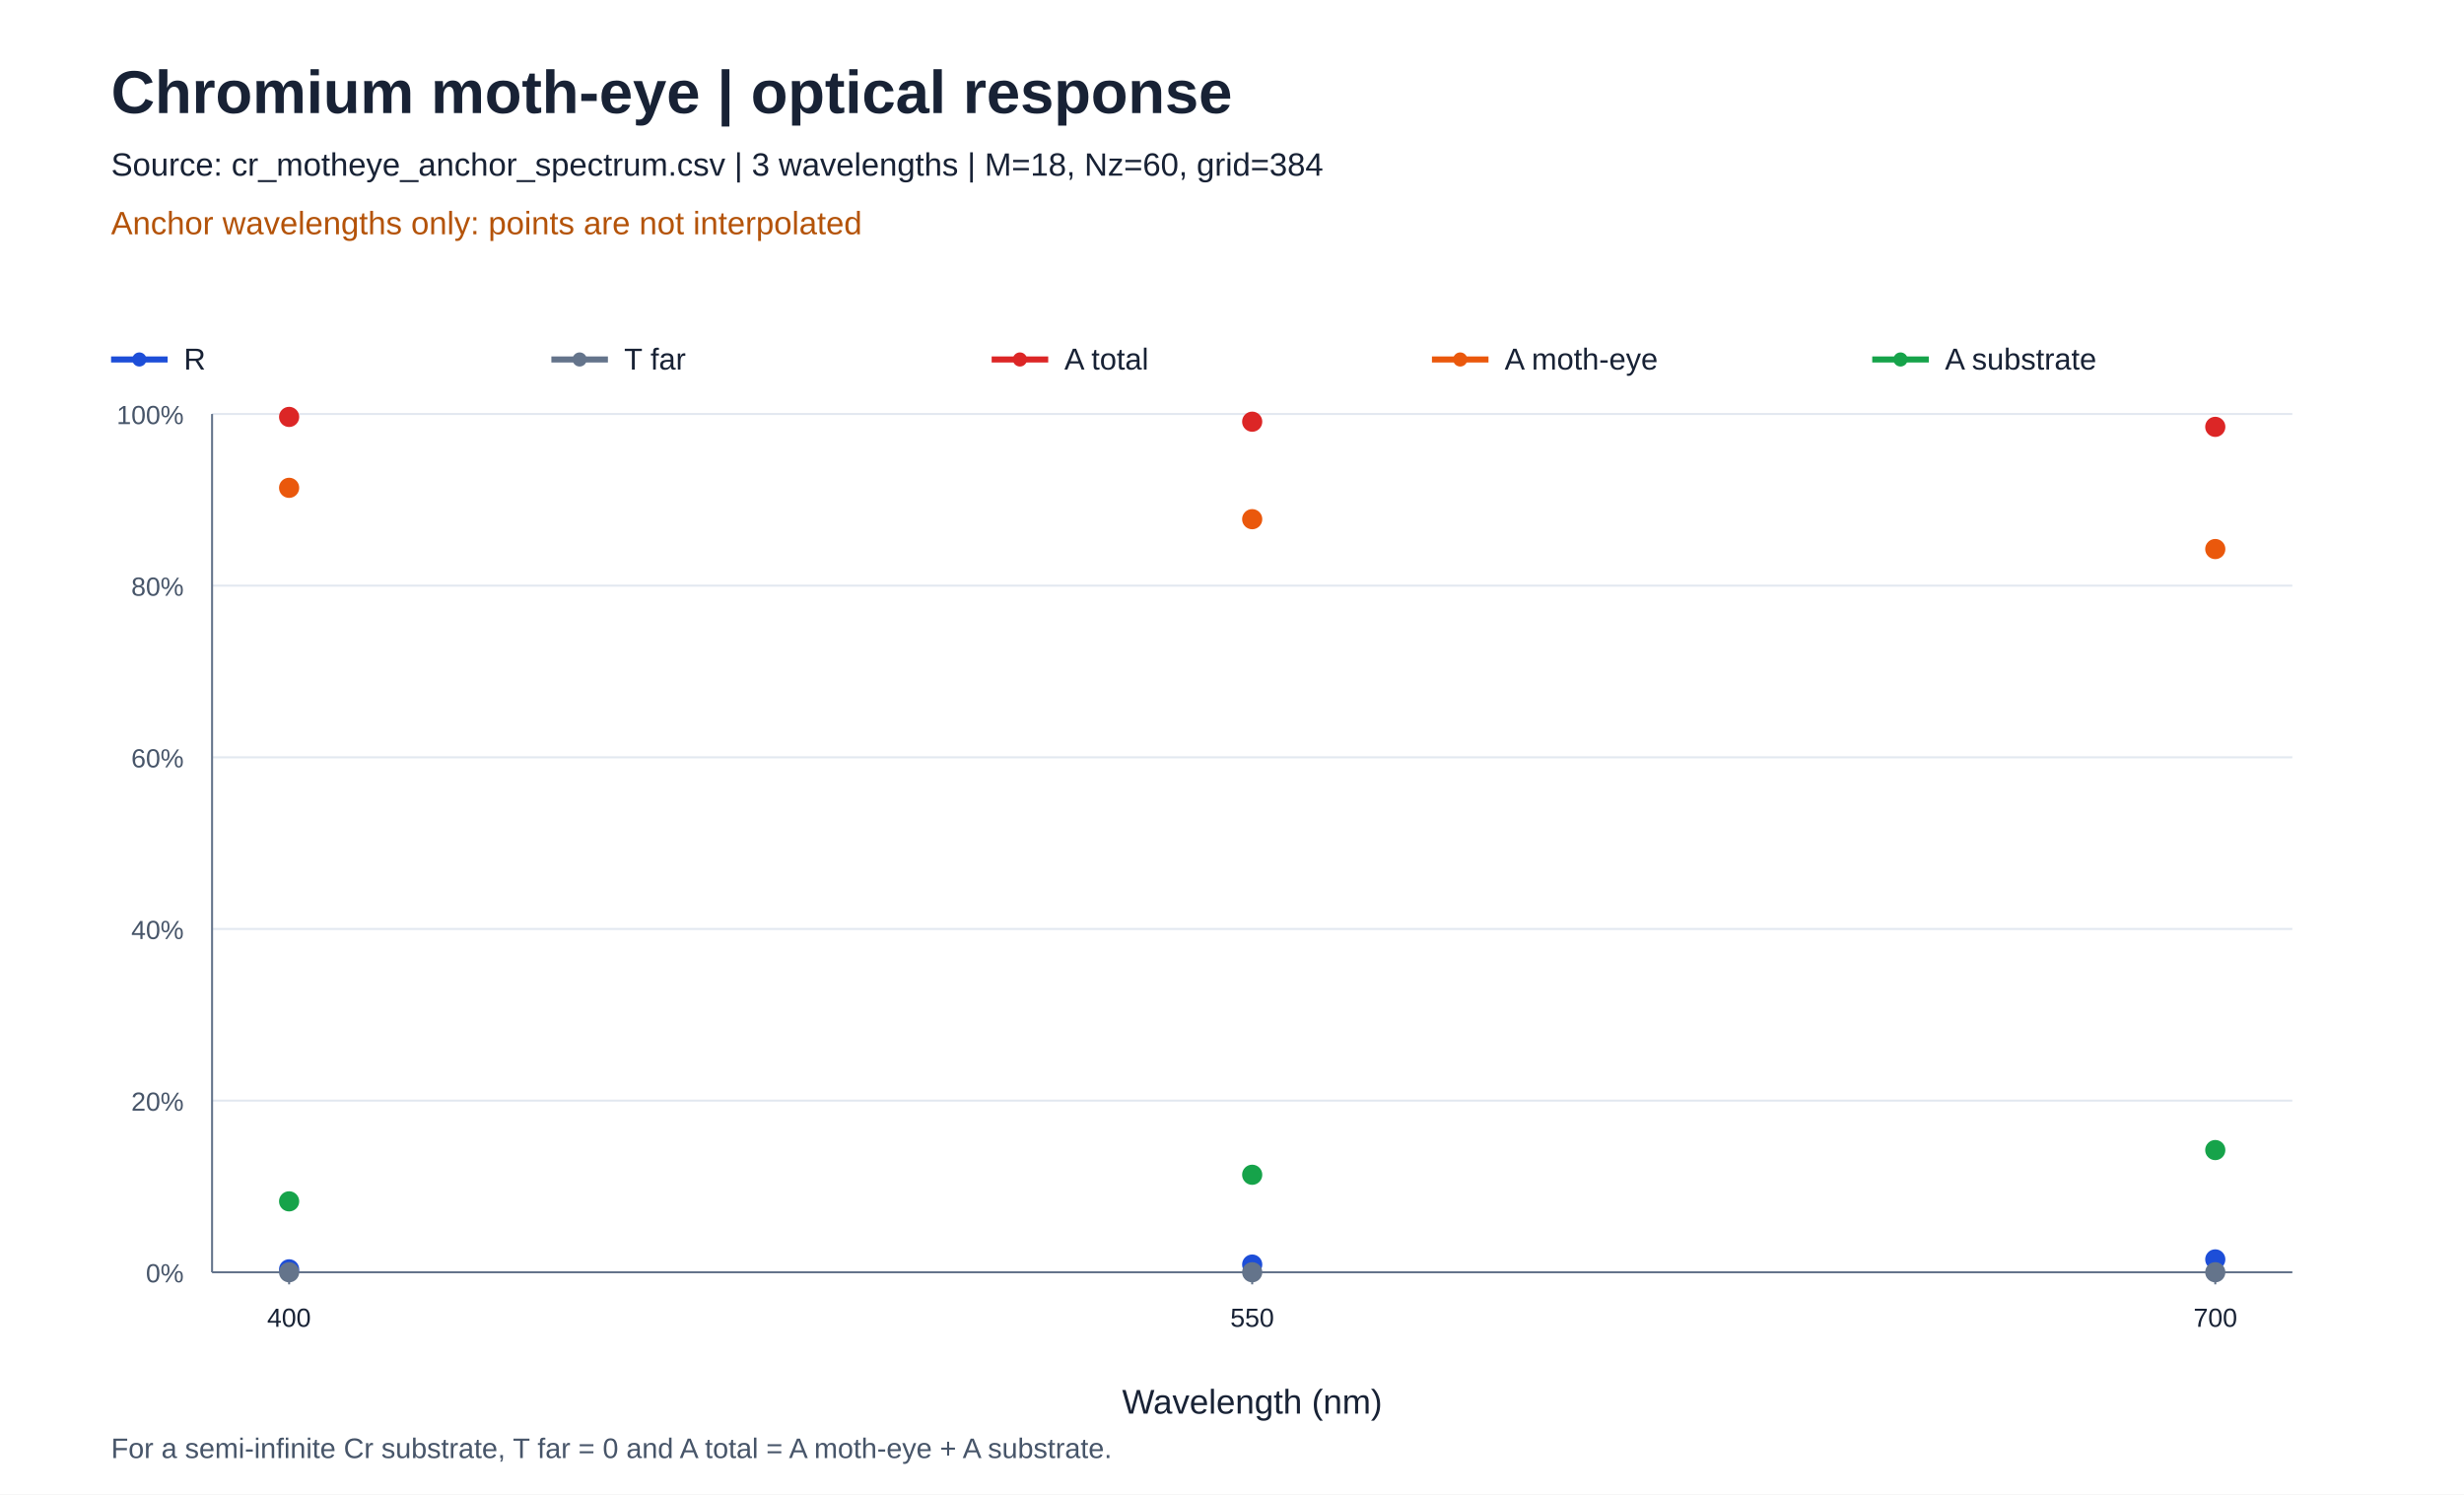
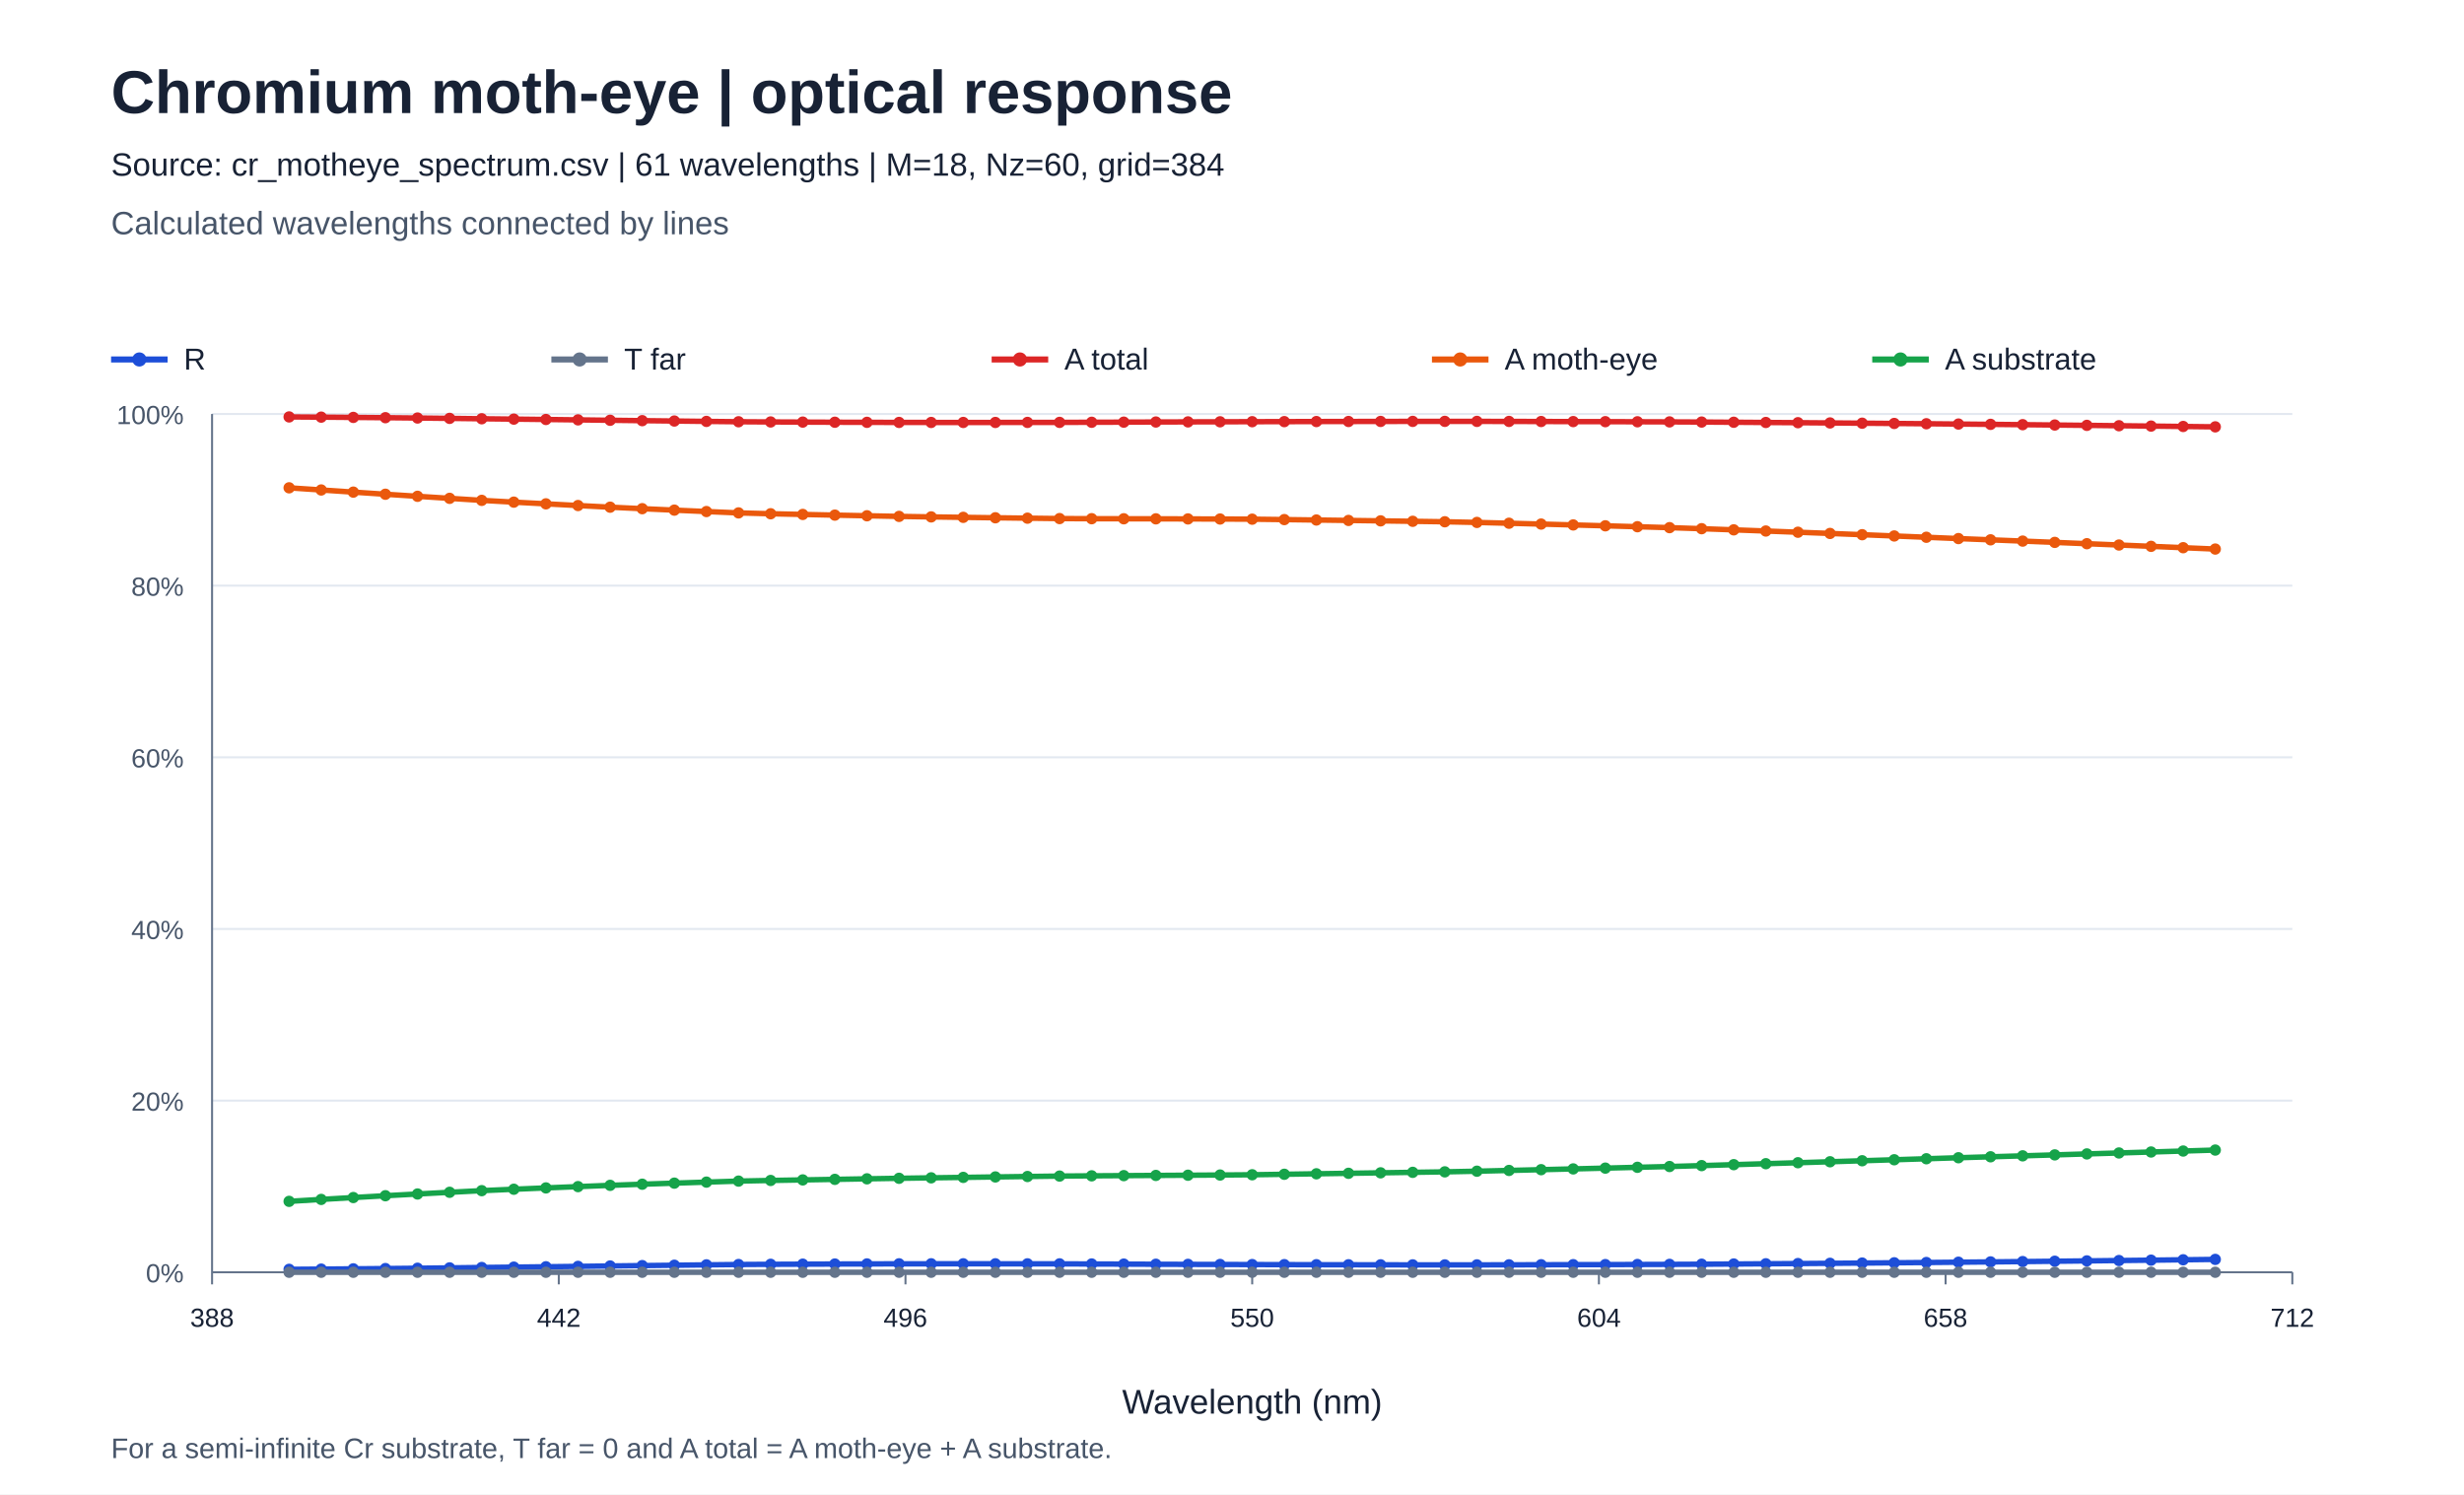
<svg xmlns="http://www.w3.org/2000/svg" viewBox="0 0 1220 740" width="1220" height="740" role="img">
  <rect width="100%" height="100%" fill="#ffffff" />
  <g font-family="Arial, Helvetica, sans-serif">
    <text x="55.0" y="56.0" font-size="30" fill="#182235" text-anchor="start" font-weight="bold">Chromium moth-eye | optical response</text>
-     <text x="55.0" y="87.0" font-size="16" fill="#182235" text-anchor="start" font-weight="normal">Source: cr_motheye_anchor_spectrum.csv  |  3 wavelengths  |  M=18, Nz=60, grid=384</text>
-     <text x="55.0" y="116.0" font-size="16" fill="#b45309" text-anchor="start" font-weight="normal">Anchor wavelengths only: points are not interpolated</text>
+     <text x="55.0" y="87.0" font-size="16" fill="#182235" text-anchor="start" font-weight="normal">Source: cr_motheye_spectrum.csv  |  61 wavelengths  |  M=18, Nz=60, grid=384</text>
+     <text x="55.0" y="116.0" font-size="16" fill="#475569" text-anchor="start" font-weight="normal">Calculated wavelengths connected by lines</text>
    <line x1="55.00" y1="178.00" x2="83.00" y2="178.00" stroke="#1d4ed8" stroke-width="3" />
    <circle cx="69.00" cy="178.00" r="3.5" fill="#1d4ed8" />
    <text x="91.0" y="183.0" font-size="15" fill="#182235" text-anchor="start" font-weight="normal">R</text>
    <line x1="273.00" y1="178.00" x2="301.00" y2="178.00" stroke="#64748b" stroke-width="3" />
    <circle cx="287.00" cy="178.00" r="3.5" fill="#64748b" />
    <text x="309.0" y="183.0" font-size="15" fill="#182235" text-anchor="start" font-weight="normal">T far</text>
    <line x1="491.00" y1="178.00" x2="519.00" y2="178.00" stroke="#dc2626" stroke-width="3" />
    <circle cx="505.00" cy="178.00" r="3.5" fill="#dc2626" />
    <text x="527.0" y="183.0" font-size="15" fill="#182235" text-anchor="start" font-weight="normal">A total</text>
    <line x1="709.00" y1="178.00" x2="737.00" y2="178.00" stroke="#ea580c" stroke-width="3" />
    <circle cx="723.00" cy="178.00" r="3.5" fill="#ea580c" />
    <text x="745.0" y="183.0" font-size="15" fill="#182235" text-anchor="start" font-weight="normal">A moth-eye</text>
    <line x1="927.00" y1="178.00" x2="955.00" y2="178.00" stroke="#16a34a" stroke-width="3" />
    <circle cx="941.00" cy="178.00" r="3.5" fill="#16a34a" />
    <text x="963.0" y="183.0" font-size="15" fill="#182235" text-anchor="start" font-weight="normal">A substrate</text>
    <line x1="105.00" y1="630.00" x2="1135.00" y2="630.00" stroke="#e2e8f0" stroke-width="1" />
    <text x="91.0" y="635.0" font-size="13" fill="#475569" text-anchor="end" font-weight="normal">0%</text>
    <line x1="105.00" y1="545.00" x2="1135.00" y2="545.00" stroke="#e2e8f0" stroke-width="1" />
    <text x="91.0" y="550.0" font-size="13" fill="#475569" text-anchor="end" font-weight="normal">20%</text>
    <line x1="105.00" y1="460.00" x2="1135.00" y2="460.00" stroke="#e2e8f0" stroke-width="1" />
    <text x="91.0" y="465.0" font-size="13" fill="#475569" text-anchor="end" font-weight="normal">40%</text>
    <line x1="105.00" y1="375.00" x2="1135.00" y2="375.00" stroke="#e2e8f0" stroke-width="1" />
    <text x="91.0" y="380.0" font-size="13" fill="#475569" text-anchor="end" font-weight="normal">60%</text>
    <line x1="105.00" y1="290.00" x2="1135.00" y2="290.00" stroke="#e2e8f0" stroke-width="1" />
    <text x="91.0" y="295.0" font-size="13" fill="#475569" text-anchor="end" font-weight="normal">80%</text>
    <line x1="105.00" y1="205.00" x2="1135.00" y2="205.00" stroke="#e2e8f0" stroke-width="1" />
    <text x="91.0" y="210.0" font-size="13" fill="#475569" text-anchor="end" font-weight="normal">100%</text>
    <line x1="105.00" y1="205.00" x2="105.00" y2="630.00" stroke="#64748b" stroke-width="1" />
    <line x1="105.00" y1="630.00" x2="1135.00" y2="630.00" stroke="#64748b" stroke-width="1" />
-     <line x1="143.15" y1="630.00" x2="143.15" y2="636.00" stroke="#64748b" stroke-width="1" />
-     <text x="143.1" y="657.0" font-size="13" fill="#182235" text-anchor="middle" font-weight="normal">400</text>
+     <line x1="105.00" y1="630.00" x2="105.00" y2="636.00" stroke="#64748b" stroke-width="1" />
+     <text x="105.0" y="657.0" font-size="13" fill="#182235" text-anchor="middle" font-weight="normal">388</text>
+     <line x1="276.67" y1="630.00" x2="276.67" y2="636.00" stroke="#64748b" stroke-width="1" />
+     <text x="276.7" y="657.0" font-size="13" fill="#182235" text-anchor="middle" font-weight="normal">442</text>
+     <line x1="448.33" y1="630.00" x2="448.33" y2="636.00" stroke="#64748b" stroke-width="1" />
+     <text x="448.3" y="657.0" font-size="13" fill="#182235" text-anchor="middle" font-weight="normal">496</text>
    <line x1="620.00" y1="630.00" x2="620.00" y2="636.00" stroke="#64748b" stroke-width="1" />
    <text x="620.0" y="657.0" font-size="13" fill="#182235" text-anchor="middle" font-weight="normal">550</text>
-     <line x1="1096.85" y1="630.00" x2="1096.85" y2="636.00" stroke="#64748b" stroke-width="1" />
-     <text x="1096.9" y="657.0" font-size="13" fill="#182235" text-anchor="middle" font-weight="normal">700</text>
-     <circle cx="143.15" cy="628.55" r="5" fill="#1d4ed8" />
-     <circle cx="620.00" cy="626.19" r="5" fill="#1d4ed8" />
-     <circle cx="1096.85" cy="623.63" r="5" fill="#1d4ed8" />
-     <circle cx="143.15" cy="630.00" r="5" fill="#64748b" />
-     <circle cx="620.00" cy="630.00" r="5" fill="#64748b" />
-     <circle cx="1096.85" cy="630.00" r="5" fill="#64748b" />
-     <circle cx="143.15" cy="206.45" r="5" fill="#dc2626" />
-     <circle cx="620.00" cy="208.81" r="5" fill="#dc2626" />
-     <circle cx="1096.85" cy="211.37" r="5" fill="#dc2626" />
-     <circle cx="143.15" cy="241.56" r="5" fill="#ea580c" />
-     <circle cx="620.00" cy="257.09" r="5" fill="#ea580c" />
-     <circle cx="1096.85" cy="271.88" r="5" fill="#ea580c" />
-     <circle cx="143.15" cy="594.89" r="5" fill="#16a34a" />
-     <circle cx="620.00" cy="581.72" r="5" fill="#16a34a" />
-     <circle cx="1096.85" cy="569.49" r="5" fill="#16a34a" />
+     <line x1="791.67" y1="630.00" x2="791.67" y2="636.00" stroke="#64748b" stroke-width="1" />
+     <text x="791.7" y="657.0" font-size="13" fill="#182235" text-anchor="middle" font-weight="normal">604</text>
+     <line x1="963.33" y1="630.00" x2="963.33" y2="636.00" stroke="#64748b" stroke-width="1" />
+     <text x="963.3" y="657.0" font-size="13" fill="#182235" text-anchor="middle" font-weight="normal">658</text>
+     <line x1="1135.00" y1="630.00" x2="1135.00" y2="636.00" stroke="#64748b" stroke-width="1" />
+     <text x="1135.0" y="657.0" font-size="13" fill="#182235" text-anchor="middle" font-weight="normal">712</text>
+     <polyline points="143.15,628.55 159.04,628.44 174.94,628.31 190.83,628.17 206.73,628.01 222.62,627.83 238.52,627.64 254.41,627.46 270.31,627.28 286.20,627.09 302.10,626.89 317.99,626.70 333.89,626.52 349.78,626.33 365.68,626.16 381.57,626.06 397.47,625.99 413.36,625.92 429.26,625.87 445.15,625.82 461.05,625.81 476.94,625.81 492.84,625.81 508.73,625.83 524.63,625.84 540.52,625.90 556.42,625.96 572.31,626.03 588.21,626.09 604.10,626.14 620.00,626.19 635.90,626.22 651.79,626.26 667.69,626.29 683.58,626.32 699.48,626.34 715.37,626.35 731.27,626.34 747.16,626.32 763.06,626.28 778.95,626.24 794.85,626.20 810.74,626.15 826.64,626.09 842.53,626.01 858.43,625.91 874.32,625.80 890.22,625.69 906.11,625.57 922.01,625.44 937.90,625.31 953.80,625.17 969.69,625.02 985.59,624.87 1001.48,624.71 1017.38,624.54 1033.27,624.37 1049.17,624.19 1065.06,624.01 1080.96,623.82 1096.85,623.63" fill="none" stroke="#1d4ed8" stroke-width="2.7" />
+     <circle cx="143.15" cy="628.55" r="2.8" fill="#1d4ed8" />
+     <circle cx="159.04" cy="628.44" r="2.8" fill="#1d4ed8" />
+     <circle cx="174.94" cy="628.31" r="2.8" fill="#1d4ed8" />
+     <circle cx="190.83" cy="628.17" r="2.8" fill="#1d4ed8" />
+     <circle cx="206.73" cy="628.01" r="2.8" fill="#1d4ed8" />
+     <circle cx="222.62" cy="627.83" r="2.8" fill="#1d4ed8" />
+     <circle cx="238.52" cy="627.64" r="2.8" fill="#1d4ed8" />
+     <circle cx="254.41" cy="627.46" r="2.8" fill="#1d4ed8" />
+     <circle cx="270.31" cy="627.28" r="2.8" fill="#1d4ed8" />
+     <circle cx="286.20" cy="627.09" r="2.8" fill="#1d4ed8" />
+     <circle cx="302.10" cy="626.89" r="2.8" fill="#1d4ed8" />
+     <circle cx="317.99" cy="626.70" r="2.8" fill="#1d4ed8" />
+     <circle cx="333.89" cy="626.52" r="2.8" fill="#1d4ed8" />
+     <circle cx="349.78" cy="626.33" r="2.8" fill="#1d4ed8" />
+     <circle cx="365.68" cy="626.16" r="2.8" fill="#1d4ed8" />
+     <circle cx="381.57" cy="626.06" r="2.8" fill="#1d4ed8" />
+     <circle cx="397.47" cy="625.99" r="2.8" fill="#1d4ed8" />
+     <circle cx="413.36" cy="625.92" r="2.8" fill="#1d4ed8" />
+     <circle cx="429.26" cy="625.87" r="2.8" fill="#1d4ed8" />
+     <circle cx="445.15" cy="625.82" r="2.8" fill="#1d4ed8" />
+     <circle cx="461.05" cy="625.81" r="2.8" fill="#1d4ed8" />
+     <circle cx="476.94" cy="625.81" r="2.8" fill="#1d4ed8" />
+     <circle cx="492.84" cy="625.81" r="2.8" fill="#1d4ed8" />
+     <circle cx="508.73" cy="625.83" r="2.8" fill="#1d4ed8" />
+     <circle cx="524.63" cy="625.84" r="2.8" fill="#1d4ed8" />
+     <circle cx="540.52" cy="625.90" r="2.8" fill="#1d4ed8" />
+     <circle cx="556.42" cy="625.96" r="2.8" fill="#1d4ed8" />
+     <circle cx="572.31" cy="626.03" r="2.8" fill="#1d4ed8" />
+     <circle cx="588.21" cy="626.09" r="2.8" fill="#1d4ed8" />
+     <circle cx="604.10" cy="626.14" r="2.8" fill="#1d4ed8" />
+     <circle cx="620.00" cy="626.19" r="2.8" fill="#1d4ed8" />
+     <circle cx="635.90" cy="626.22" r="2.8" fill="#1d4ed8" />
+     <circle cx="651.79" cy="626.26" r="2.8" fill="#1d4ed8" />
+     <circle cx="667.69" cy="626.29" r="2.8" fill="#1d4ed8" />
+     <circle cx="683.58" cy="626.32" r="2.8" fill="#1d4ed8" />
+     <circle cx="699.48" cy="626.34" r="2.8" fill="#1d4ed8" />
+     <circle cx="715.37" cy="626.35" r="2.8" fill="#1d4ed8" />
+     <circle cx="731.27" cy="626.34" r="2.8" fill="#1d4ed8" />
+     <circle cx="747.16" cy="626.32" r="2.8" fill="#1d4ed8" />
+     <circle cx="763.06" cy="626.28" r="2.8" fill="#1d4ed8" />
+     <circle cx="778.95" cy="626.24" r="2.8" fill="#1d4ed8" />
+     <circle cx="794.85" cy="626.20" r="2.8" fill="#1d4ed8" />
+     <circle cx="810.74" cy="626.15" r="2.8" fill="#1d4ed8" />
+     <circle cx="826.64" cy="626.09" r="2.8" fill="#1d4ed8" />
+     <circle cx="842.53" cy="626.01" r="2.8" fill="#1d4ed8" />
+     <circle cx="858.43" cy="625.91" r="2.8" fill="#1d4ed8" />
+     <circle cx="874.32" cy="625.80" r="2.8" fill="#1d4ed8" />
+     <circle cx="890.22" cy="625.69" r="2.8" fill="#1d4ed8" />
+     <circle cx="906.11" cy="625.57" r="2.8" fill="#1d4ed8" />
+     <circle cx="922.01" cy="625.44" r="2.8" fill="#1d4ed8" />
+     <circle cx="937.90" cy="625.31" r="2.8" fill="#1d4ed8" />
+     <circle cx="953.80" cy="625.17" r="2.8" fill="#1d4ed8" />
+     <circle cx="969.69" cy="625.02" r="2.8" fill="#1d4ed8" />
+     <circle cx="985.59" cy="624.87" r="2.8" fill="#1d4ed8" />
+     <circle cx="1001.48" cy="624.71" r="2.8" fill="#1d4ed8" />
+     <circle cx="1017.38" cy="624.54" r="2.8" fill="#1d4ed8" />
+     <circle cx="1033.27" cy="624.37" r="2.8" fill="#1d4ed8" />
+     <circle cx="1049.17" cy="624.19" r="2.8" fill="#1d4ed8" />
+     <circle cx="1065.06" cy="624.01" r="2.8" fill="#1d4ed8" />
+     <circle cx="1080.96" cy="623.82" r="2.8" fill="#1d4ed8" />
+     <circle cx="1096.85" cy="623.63" r="2.8" fill="#1d4ed8" />
+     <polyline points="143.15,630.00 159.04,630.00 174.94,630.00 190.83,630.00 206.73,630.00 222.62,630.00 238.52,630.00 254.41,630.00 270.31,630.00 286.20,630.00 302.10,630.00 317.99,630.00 333.89,630.00 349.78,630.00 365.68,630.00 381.57,630.00 397.47,630.00 413.36,630.00 429.26,630.00 445.15,630.00 461.05,630.00 476.94,630.00 492.84,630.00 508.73,630.00 524.63,630.00 540.52,630.00 556.42,630.00 572.31,630.00 588.21,630.00 604.10,630.00 620.00,630.00 635.90,630.00 651.79,630.00 667.69,630.00 683.58,630.00 699.48,630.00 715.37,630.00 731.27,630.00 747.16,630.00 763.06,630.00 778.95,630.00 794.85,630.00 810.74,630.00 826.64,630.00 842.53,630.00 858.43,630.00 874.32,630.00 890.22,630.00 906.11,630.00 922.01,630.00 937.90,630.00 953.80,630.00 969.69,630.00 985.59,630.00 1001.48,630.00 1017.38,630.00 1033.27,630.00 1049.17,630.00 1065.06,630.00 1080.96,630.00 1096.85,630.00" fill="none" stroke="#64748b" stroke-width="2.7" />
+     <circle cx="143.15" cy="630.00" r="2.8" fill="#64748b" />
+     <circle cx="159.04" cy="630.00" r="2.8" fill="#64748b" />
+     <circle cx="174.94" cy="630.00" r="2.8" fill="#64748b" />
+     <circle cx="190.83" cy="630.00" r="2.8" fill="#64748b" />
+     <circle cx="206.73" cy="630.00" r="2.8" fill="#64748b" />
+     <circle cx="222.62" cy="630.00" r="2.8" fill="#64748b" />
+     <circle cx="238.52" cy="630.00" r="2.8" fill="#64748b" />
+     <circle cx="254.41" cy="630.00" r="2.8" fill="#64748b" />
+     <circle cx="270.31" cy="630.00" r="2.8" fill="#64748b" />
+     <circle cx="286.20" cy="630.00" r="2.8" fill="#64748b" />
+     <circle cx="302.10" cy="630.00" r="2.8" fill="#64748b" />
+     <circle cx="317.99" cy="630.00" r="2.8" fill="#64748b" />
+     <circle cx="333.89" cy="630.00" r="2.8" fill="#64748b" />
+     <circle cx="349.78" cy="630.00" r="2.8" fill="#64748b" />
+     <circle cx="365.68" cy="630.00" r="2.8" fill="#64748b" />
+     <circle cx="381.57" cy="630.00" r="2.8" fill="#64748b" />
+     <circle cx="397.47" cy="630.00" r="2.8" fill="#64748b" />
+     <circle cx="413.36" cy="630.00" r="2.8" fill="#64748b" />
+     <circle cx="429.26" cy="630.00" r="2.8" fill="#64748b" />
+     <circle cx="445.15" cy="630.00" r="2.8" fill="#64748b" />
+     <circle cx="461.05" cy="630.00" r="2.8" fill="#64748b" />
+     <circle cx="476.94" cy="630.00" r="2.8" fill="#64748b" />
+     <circle cx="492.84" cy="630.00" r="2.8" fill="#64748b" />
+     <circle cx="508.73" cy="630.00" r="2.8" fill="#64748b" />
+     <circle cx="524.63" cy="630.00" r="2.8" fill="#64748b" />
+     <circle cx="540.52" cy="630.00" r="2.8" fill="#64748b" />
+     <circle cx="556.42" cy="630.00" r="2.8" fill="#64748b" />
+     <circle cx="572.31" cy="630.00" r="2.8" fill="#64748b" />
+     <circle cx="588.21" cy="630.00" r="2.8" fill="#64748b" />
+     <circle cx="604.10" cy="630.00" r="2.8" fill="#64748b" />
+     <circle cx="620.00" cy="630.00" r="2.8" fill="#64748b" />
+     <circle cx="635.90" cy="630.00" r="2.8" fill="#64748b" />
+     <circle cx="651.79" cy="630.00" r="2.8" fill="#64748b" />
+     <circle cx="667.69" cy="630.00" r="2.8" fill="#64748b" />
+     <circle cx="683.58" cy="630.00" r="2.8" fill="#64748b" />
+     <circle cx="699.48" cy="630.00" r="2.8" fill="#64748b" />
+     <circle cx="715.37" cy="630.00" r="2.8" fill="#64748b" />
+     <circle cx="731.27" cy="630.00" r="2.8" fill="#64748b" />
+     <circle cx="747.16" cy="630.00" r="2.8" fill="#64748b" />
+     <circle cx="763.06" cy="630.00" r="2.8" fill="#64748b" />
+     <circle cx="778.95" cy="630.00" r="2.8" fill="#64748b" />
+     <circle cx="794.85" cy="630.00" r="2.8" fill="#64748b" />
+     <circle cx="810.74" cy="630.00" r="2.8" fill="#64748b" />
+     <circle cx="826.64" cy="630.00" r="2.8" fill="#64748b" />
+     <circle cx="842.53" cy="630.00" r="2.8" fill="#64748b" />
+     <circle cx="858.43" cy="630.00" r="2.8" fill="#64748b" />
+     <circle cx="874.32" cy="630.00" r="2.8" fill="#64748b" />
+     <circle cx="890.22" cy="630.00" r="2.8" fill="#64748b" />
+     <circle cx="906.11" cy="630.00" r="2.8" fill="#64748b" />
+     <circle cx="922.01" cy="630.00" r="2.8" fill="#64748b" />
+     <circle cx="937.90" cy="630.00" r="2.8" fill="#64748b" />
+     <circle cx="953.80" cy="630.00" r="2.8" fill="#64748b" />
+     <circle cx="969.69" cy="630.00" r="2.8" fill="#64748b" />
+     <circle cx="985.59" cy="630.00" r="2.8" fill="#64748b" />
+     <circle cx="1001.48" cy="630.00" r="2.8" fill="#64748b" />
+     <circle cx="1017.38" cy="630.00" r="2.8" fill="#64748b" />
+     <circle cx="1033.27" cy="630.00" r="2.8" fill="#64748b" />
+     <circle cx="1049.17" cy="630.00" r="2.8" fill="#64748b" />
+     <circle cx="1065.06" cy="630.00" r="2.8" fill="#64748b" />
+     <circle cx="1080.96" cy="630.00" r="2.8" fill="#64748b" />
+     <circle cx="1096.85" cy="630.00" r="2.8" fill="#64748b" />
+     <polyline points="143.15,206.45 159.04,206.56 174.94,206.69 190.83,206.83 206.73,206.99 222.62,207.17 238.52,207.36 254.41,207.54 270.31,207.72 286.20,207.91 302.10,208.11 317.99,208.30 333.89,208.48 349.78,208.67 365.68,208.84 381.57,208.94 397.47,209.01 413.36,209.08 429.26,209.13 445.15,209.18 461.05,209.19 476.94,209.19 492.84,209.19 508.73,209.17 524.63,209.16 540.52,209.10 556.42,209.04 572.31,208.97 588.21,208.91 604.10,208.86 620.00,208.81 635.90,208.78 651.79,208.74 667.69,208.71 683.58,208.68 699.48,208.66 715.37,208.65 731.27,208.66 747.16,208.68 763.06,208.72 778.95,208.76 794.85,208.80 810.74,208.85 826.64,208.91 842.53,208.99 858.43,209.09 874.32,209.20 890.22,209.31 906.11,209.43 922.01,209.56 937.90,209.69 953.80,209.83 969.69,209.98 985.59,210.13 1001.48,210.29 1017.38,210.46 1033.27,210.63 1049.17,210.81 1065.06,210.99 1080.96,211.18 1096.85,211.37" fill="none" stroke="#dc2626" stroke-width="2.7" />
+     <circle cx="143.15" cy="206.45" r="2.8" fill="#dc2626" />
+     <circle cx="159.04" cy="206.56" r="2.8" fill="#dc2626" />
+     <circle cx="174.94" cy="206.69" r="2.8" fill="#dc2626" />
+     <circle cx="190.83" cy="206.83" r="2.8" fill="#dc2626" />
+     <circle cx="206.73" cy="206.99" r="2.8" fill="#dc2626" />
+     <circle cx="222.62" cy="207.17" r="2.8" fill="#dc2626" />
+     <circle cx="238.52" cy="207.36" r="2.8" fill="#dc2626" />
+     <circle cx="254.41" cy="207.54" r="2.8" fill="#dc2626" />
+     <circle cx="270.31" cy="207.72" r="2.8" fill="#dc2626" />
+     <circle cx="286.20" cy="207.91" r="2.8" fill="#dc2626" />
+     <circle cx="302.10" cy="208.11" r="2.8" fill="#dc2626" />
+     <circle cx="317.99" cy="208.30" r="2.8" fill="#dc2626" />
+     <circle cx="333.89" cy="208.48" r="2.8" fill="#dc2626" />
+     <circle cx="349.78" cy="208.67" r="2.8" fill="#dc2626" />
+     <circle cx="365.68" cy="208.84" r="2.8" fill="#dc2626" />
+     <circle cx="381.57" cy="208.94" r="2.8" fill="#dc2626" />
+     <circle cx="397.47" cy="209.01" r="2.8" fill="#dc2626" />
+     <circle cx="413.36" cy="209.08" r="2.8" fill="#dc2626" />
+     <circle cx="429.26" cy="209.13" r="2.8" fill="#dc2626" />
+     <circle cx="445.15" cy="209.18" r="2.8" fill="#dc2626" />
+     <circle cx="461.05" cy="209.19" r="2.8" fill="#dc2626" />
+     <circle cx="476.94" cy="209.19" r="2.8" fill="#dc2626" />
+     <circle cx="492.84" cy="209.19" r="2.8" fill="#dc2626" />
+     <circle cx="508.73" cy="209.17" r="2.8" fill="#dc2626" />
+     <circle cx="524.63" cy="209.16" r="2.8" fill="#dc2626" />
+     <circle cx="540.52" cy="209.10" r="2.8" fill="#dc2626" />
+     <circle cx="556.42" cy="209.04" r="2.8" fill="#dc2626" />
+     <circle cx="572.31" cy="208.97" r="2.8" fill="#dc2626" />
+     <circle cx="588.21" cy="208.91" r="2.8" fill="#dc2626" />
+     <circle cx="604.10" cy="208.86" r="2.8" fill="#dc2626" />
+     <circle cx="620.00" cy="208.81" r="2.8" fill="#dc2626" />
+     <circle cx="635.90" cy="208.78" r="2.8" fill="#dc2626" />
+     <circle cx="651.79" cy="208.74" r="2.8" fill="#dc2626" />
+     <circle cx="667.69" cy="208.71" r="2.8" fill="#dc2626" />
+     <circle cx="683.58" cy="208.68" r="2.8" fill="#dc2626" />
+     <circle cx="699.48" cy="208.66" r="2.8" fill="#dc2626" />
+     <circle cx="715.37" cy="208.65" r="2.8" fill="#dc2626" />
+     <circle cx="731.27" cy="208.66" r="2.8" fill="#dc2626" />
+     <circle cx="747.16" cy="208.68" r="2.8" fill="#dc2626" />
+     <circle cx="763.06" cy="208.72" r="2.8" fill="#dc2626" />
+     <circle cx="778.95" cy="208.76" r="2.8" fill="#dc2626" />
+     <circle cx="794.85" cy="208.80" r="2.8" fill="#dc2626" />
+     <circle cx="810.74" cy="208.85" r="2.8" fill="#dc2626" />
+     <circle cx="826.64" cy="208.91" r="2.8" fill="#dc2626" />
+     <circle cx="842.53" cy="208.99" r="2.8" fill="#dc2626" />
+     <circle cx="858.43" cy="209.09" r="2.8" fill="#dc2626" />
+     <circle cx="874.32" cy="209.20" r="2.8" fill="#dc2626" />
+     <circle cx="890.22" cy="209.31" r="2.8" fill="#dc2626" />
+     <circle cx="906.11" cy="209.43" r="2.8" fill="#dc2626" />
+     <circle cx="922.01" cy="209.56" r="2.8" fill="#dc2626" />
+     <circle cx="937.90" cy="209.69" r="2.8" fill="#dc2626" />
+     <circle cx="953.80" cy="209.83" r="2.8" fill="#dc2626" />
+     <circle cx="969.69" cy="209.98" r="2.8" fill="#dc2626" />
+     <circle cx="985.59" cy="210.13" r="2.8" fill="#dc2626" />
+     <circle cx="1001.48" cy="210.29" r="2.8" fill="#dc2626" />
+     <circle cx="1017.38" cy="210.46" r="2.8" fill="#dc2626" />
+     <circle cx="1033.27" cy="210.63" r="2.8" fill="#dc2626" />
+     <circle cx="1049.17" cy="210.81" r="2.8" fill="#dc2626" />
+     <circle cx="1065.06" cy="210.99" r="2.8" fill="#dc2626" />
+     <circle cx="1080.96" cy="211.18" r="2.8" fill="#dc2626" />
+     <circle cx="1096.85" cy="211.37" r="2.8" fill="#dc2626" />
+     <polyline points="143.15,241.56 159.04,242.63 174.94,243.69 190.83,244.74 206.73,245.76 222.62,246.77 238.52,247.77 254.41,248.65 270.31,249.49 286.20,250.33 302.10,251.15 317.99,251.89 333.89,252.61 349.78,253.31 365.68,253.98 381.57,254.40 397.47,254.74 413.36,255.08 429.26,255.40 445.15,255.71 461.05,255.96 476.94,256.18 492.84,256.39 508.73,256.59 524.63,256.79 540.52,256.85 556.42,256.89 572.31,256.92 588.21,256.96 604.10,257.01 620.00,257.09 635.90,257.29 651.79,257.50 667.69,257.71 683.58,257.92 699.48,258.14 715.37,258.37 731.27,258.70 747.16,259.10 763.06,259.51 778.95,259.94 794.85,260.37 810.74,260.82 826.64,261.28 842.53,261.80 858.43,262.37 874.32,262.95 890.22,263.55 906.11,264.15 922.01,264.77 937.90,265.40 953.80,266.04 969.69,266.69 985.59,267.31 1001.48,267.94 1017.38,268.58 1033.27,269.23 1049.17,269.88 1065.06,270.54 1080.96,271.21 1096.85,271.88" fill="none" stroke="#ea580c" stroke-width="2.7" />
+     <circle cx="143.15" cy="241.56" r="2.8" fill="#ea580c" />
+     <circle cx="159.04" cy="242.63" r="2.8" fill="#ea580c" />
+     <circle cx="174.94" cy="243.69" r="2.8" fill="#ea580c" />
+     <circle cx="190.83" cy="244.74" r="2.8" fill="#ea580c" />
+     <circle cx="206.73" cy="245.76" r="2.8" fill="#ea580c" />
+     <circle cx="222.62" cy="246.77" r="2.8" fill="#ea580c" />
+     <circle cx="238.52" cy="247.77" r="2.8" fill="#ea580c" />
+     <circle cx="254.41" cy="248.65" r="2.8" fill="#ea580c" />
+     <circle cx="270.31" cy="249.49" r="2.8" fill="#ea580c" />
+     <circle cx="286.20" cy="250.33" r="2.8" fill="#ea580c" />
+     <circle cx="302.10" cy="251.15" r="2.8" fill="#ea580c" />
+     <circle cx="317.99" cy="251.89" r="2.8" fill="#ea580c" />
+     <circle cx="333.89" cy="252.61" r="2.8" fill="#ea580c" />
+     <circle cx="349.78" cy="253.31" r="2.8" fill="#ea580c" />
+     <circle cx="365.68" cy="253.98" r="2.8" fill="#ea580c" />
+     <circle cx="381.57" cy="254.40" r="2.8" fill="#ea580c" />
+     <circle cx="397.47" cy="254.74" r="2.8" fill="#ea580c" />
+     <circle cx="413.36" cy="255.08" r="2.8" fill="#ea580c" />
+     <circle cx="429.26" cy="255.40" r="2.8" fill="#ea580c" />
+     <circle cx="445.15" cy="255.71" r="2.8" fill="#ea580c" />
+     <circle cx="461.05" cy="255.96" r="2.8" fill="#ea580c" />
+     <circle cx="476.94" cy="256.18" r="2.8" fill="#ea580c" />
+     <circle cx="492.84" cy="256.39" r="2.8" fill="#ea580c" />
+     <circle cx="508.73" cy="256.59" r="2.8" fill="#ea580c" />
+     <circle cx="524.63" cy="256.79" r="2.8" fill="#ea580c" />
+     <circle cx="540.52" cy="256.85" r="2.8" fill="#ea580c" />
+     <circle cx="556.42" cy="256.89" r="2.8" fill="#ea580c" />
+     <circle cx="572.31" cy="256.92" r="2.8" fill="#ea580c" />
+     <circle cx="588.21" cy="256.96" r="2.8" fill="#ea580c" />
+     <circle cx="604.10" cy="257.01" r="2.8" fill="#ea580c" />
+     <circle cx="620.00" cy="257.09" r="2.8" fill="#ea580c" />
+     <circle cx="635.90" cy="257.29" r="2.8" fill="#ea580c" />
+     <circle cx="651.79" cy="257.50" r="2.8" fill="#ea580c" />
+     <circle cx="667.69" cy="257.71" r="2.8" fill="#ea580c" />
+     <circle cx="683.58" cy="257.92" r="2.8" fill="#ea580c" />
+     <circle cx="699.48" cy="258.14" r="2.8" fill="#ea580c" />
+     <circle cx="715.37" cy="258.37" r="2.8" fill="#ea580c" />
+     <circle cx="731.27" cy="258.70" r="2.8" fill="#ea580c" />
+     <circle cx="747.16" cy="259.10" r="2.8" fill="#ea580c" />
+     <circle cx="763.06" cy="259.51" r="2.8" fill="#ea580c" />
+     <circle cx="778.95" cy="259.94" r="2.8" fill="#ea580c" />
+     <circle cx="794.85" cy="260.37" r="2.8" fill="#ea580c" />
+     <circle cx="810.74" cy="260.82" r="2.8" fill="#ea580c" />
+     <circle cx="826.64" cy="261.28" r="2.8" fill="#ea580c" />
+     <circle cx="842.53" cy="261.80" r="2.8" fill="#ea580c" />
+     <circle cx="858.43" cy="262.37" r="2.8" fill="#ea580c" />
+     <circle cx="874.32" cy="262.95" r="2.8" fill="#ea580c" />
+     <circle cx="890.22" cy="263.55" r="2.8" fill="#ea580c" />
+     <circle cx="906.11" cy="264.15" r="2.8" fill="#ea580c" />
+     <circle cx="922.01" cy="264.77" r="2.8" fill="#ea580c" />
+     <circle cx="937.90" cy="265.40" r="2.8" fill="#ea580c" />
+     <circle cx="953.80" cy="266.04" r="2.8" fill="#ea580c" />
+     <circle cx="969.69" cy="266.69" r="2.8" fill="#ea580c" />
+     <circle cx="985.59" cy="267.31" r="2.8" fill="#ea580c" />
+     <circle cx="1001.48" cy="267.94" r="2.8" fill="#ea580c" />
+     <circle cx="1017.38" cy="268.58" r="2.8" fill="#ea580c" />
+     <circle cx="1033.27" cy="269.23" r="2.8" fill="#ea580c" />
+     <circle cx="1049.17" cy="269.88" r="2.8" fill="#ea580c" />
+     <circle cx="1065.06" cy="270.54" r="2.8" fill="#ea580c" />
+     <circle cx="1080.96" cy="271.21" r="2.8" fill="#ea580c" />
+     <circle cx="1096.85" cy="271.88" r="2.8" fill="#ea580c" />
+     <polyline points="143.15,594.89 159.04,593.93 174.94,593.00 190.83,592.10 206.73,591.24 222.62,590.40 238.52,589.59 254.41,588.89 270.31,588.23 286.20,587.59 302.10,586.96 317.99,586.40 333.89,585.87 349.78,585.36 365.68,584.86 381.57,584.54 397.47,584.27 413.36,584.00 429.26,583.73 445.15,583.47 461.05,583.24 476.94,583.02 492.84,582.80 508.73,582.58 524.63,582.37 540.52,582.25 556.42,582.15 572.31,582.05 588.21,581.95 604.10,581.85 620.00,581.72 635.90,581.48 651.79,581.24 667.69,581.00 683.58,580.76 699.48,580.52 715.37,580.28 731.27,579.96 747.16,579.58 763.06,579.20 778.95,578.82 794.85,578.43 810.74,578.03 826.64,577.64 842.53,577.19 858.43,576.72 874.32,576.24 890.22,575.76 906.11,575.28 922.01,574.78 937.90,574.29 953.80,573.79 969.69,573.29 985.59,572.82 1001.48,572.35 1017.38,571.88 1033.27,571.40 1049.17,570.93 1065.06,570.45 1080.96,569.97 1096.85,569.49" fill="none" stroke="#16a34a" stroke-width="2.7" />
+     <circle cx="143.15" cy="594.89" r="2.8" fill="#16a34a" />
+     <circle cx="159.04" cy="593.93" r="2.8" fill="#16a34a" />
+     <circle cx="174.94" cy="593.00" r="2.8" fill="#16a34a" />
+     <circle cx="190.83" cy="592.10" r="2.8" fill="#16a34a" />
+     <circle cx="206.73" cy="591.24" r="2.8" fill="#16a34a" />
+     <circle cx="222.62" cy="590.40" r="2.8" fill="#16a34a" />
+     <circle cx="238.52" cy="589.59" r="2.8" fill="#16a34a" />
+     <circle cx="254.41" cy="588.89" r="2.8" fill="#16a34a" />
+     <circle cx="270.31" cy="588.23" r="2.8" fill="#16a34a" />
+     <circle cx="286.20" cy="587.59" r="2.8" fill="#16a34a" />
+     <circle cx="302.10" cy="586.96" r="2.8" fill="#16a34a" />
+     <circle cx="317.99" cy="586.40" r="2.8" fill="#16a34a" />
+     <circle cx="333.89" cy="585.87" r="2.8" fill="#16a34a" />
+     <circle cx="349.78" cy="585.36" r="2.8" fill="#16a34a" />
+     <circle cx="365.68" cy="584.86" r="2.8" fill="#16a34a" />
+     <circle cx="381.57" cy="584.54" r="2.8" fill="#16a34a" />
+     <circle cx="397.47" cy="584.27" r="2.8" fill="#16a34a" />
+     <circle cx="413.36" cy="584.00" r="2.8" fill="#16a34a" />
+     <circle cx="429.26" cy="583.73" r="2.8" fill="#16a34a" />
+     <circle cx="445.15" cy="583.47" r="2.8" fill="#16a34a" />
+     <circle cx="461.05" cy="583.24" r="2.8" fill="#16a34a" />
+     <circle cx="476.94" cy="583.02" r="2.8" fill="#16a34a" />
+     <circle cx="492.84" cy="582.80" r="2.8" fill="#16a34a" />
+     <circle cx="508.73" cy="582.58" r="2.8" fill="#16a34a" />
+     <circle cx="524.63" cy="582.37" r="2.8" fill="#16a34a" />
+     <circle cx="540.52" cy="582.25" r="2.8" fill="#16a34a" />
+     <circle cx="556.42" cy="582.15" r="2.8" fill="#16a34a" />
+     <circle cx="572.31" cy="582.05" r="2.8" fill="#16a34a" />
+     <circle cx="588.21" cy="581.95" r="2.8" fill="#16a34a" />
+     <circle cx="604.10" cy="581.85" r="2.8" fill="#16a34a" />
+     <circle cx="620.00" cy="581.72" r="2.8" fill="#16a34a" />
+     <circle cx="635.90" cy="581.48" r="2.8" fill="#16a34a" />
+     <circle cx="651.79" cy="581.24" r="2.8" fill="#16a34a" />
+     <circle cx="667.69" cy="581.00" r="2.8" fill="#16a34a" />
+     <circle cx="683.58" cy="580.76" r="2.8" fill="#16a34a" />
+     <circle cx="699.48" cy="580.52" r="2.8" fill="#16a34a" />
+     <circle cx="715.37" cy="580.28" r="2.8" fill="#16a34a" />
+     <circle cx="731.27" cy="579.96" r="2.8" fill="#16a34a" />
+     <circle cx="747.16" cy="579.58" r="2.8" fill="#16a34a" />
+     <circle cx="763.06" cy="579.20" r="2.8" fill="#16a34a" />
+     <circle cx="778.95" cy="578.82" r="2.8" fill="#16a34a" />
+     <circle cx="794.85" cy="578.43" r="2.8" fill="#16a34a" />
+     <circle cx="810.74" cy="578.03" r="2.8" fill="#16a34a" />
+     <circle cx="826.64" cy="577.64" r="2.8" fill="#16a34a" />
+     <circle cx="842.53" cy="577.19" r="2.8" fill="#16a34a" />
+     <circle cx="858.43" cy="576.72" r="2.8" fill="#16a34a" />
+     <circle cx="874.32" cy="576.24" r="2.8" fill="#16a34a" />
+     <circle cx="890.22" cy="575.76" r="2.8" fill="#16a34a" />
+     <circle cx="906.11" cy="575.28" r="2.8" fill="#16a34a" />
+     <circle cx="922.01" cy="574.78" r="2.8" fill="#16a34a" />
+     <circle cx="937.90" cy="574.29" r="2.8" fill="#16a34a" />
+     <circle cx="953.80" cy="573.79" r="2.8" fill="#16a34a" />
+     <circle cx="969.69" cy="573.29" r="2.8" fill="#16a34a" />
+     <circle cx="985.59" cy="572.82" r="2.8" fill="#16a34a" />
+     <circle cx="1001.48" cy="572.35" r="2.8" fill="#16a34a" />
+     <circle cx="1017.38" cy="571.88" r="2.8" fill="#16a34a" />
+     <circle cx="1033.27" cy="571.40" r="2.8" fill="#16a34a" />
+     <circle cx="1049.17" cy="570.93" r="2.8" fill="#16a34a" />
+     <circle cx="1065.06" cy="570.45" r="2.8" fill="#16a34a" />
+     <circle cx="1080.96" cy="569.97" r="2.8" fill="#16a34a" />
+     <circle cx="1096.85" cy="569.49" r="2.8" fill="#16a34a" />
    <text x="620.0" y="700.0" font-size="17" fill="#182235" text-anchor="middle" font-weight="normal">Wavelength (nm)</text>
    <text x="55.0" y="722.0" font-size="14" fill="#475569" text-anchor="start" font-weight="normal">For a semi-infinite Cr substrate, T far = 0 and A total = A moth-eye + A substrate.</text>
  </g>
</svg>
